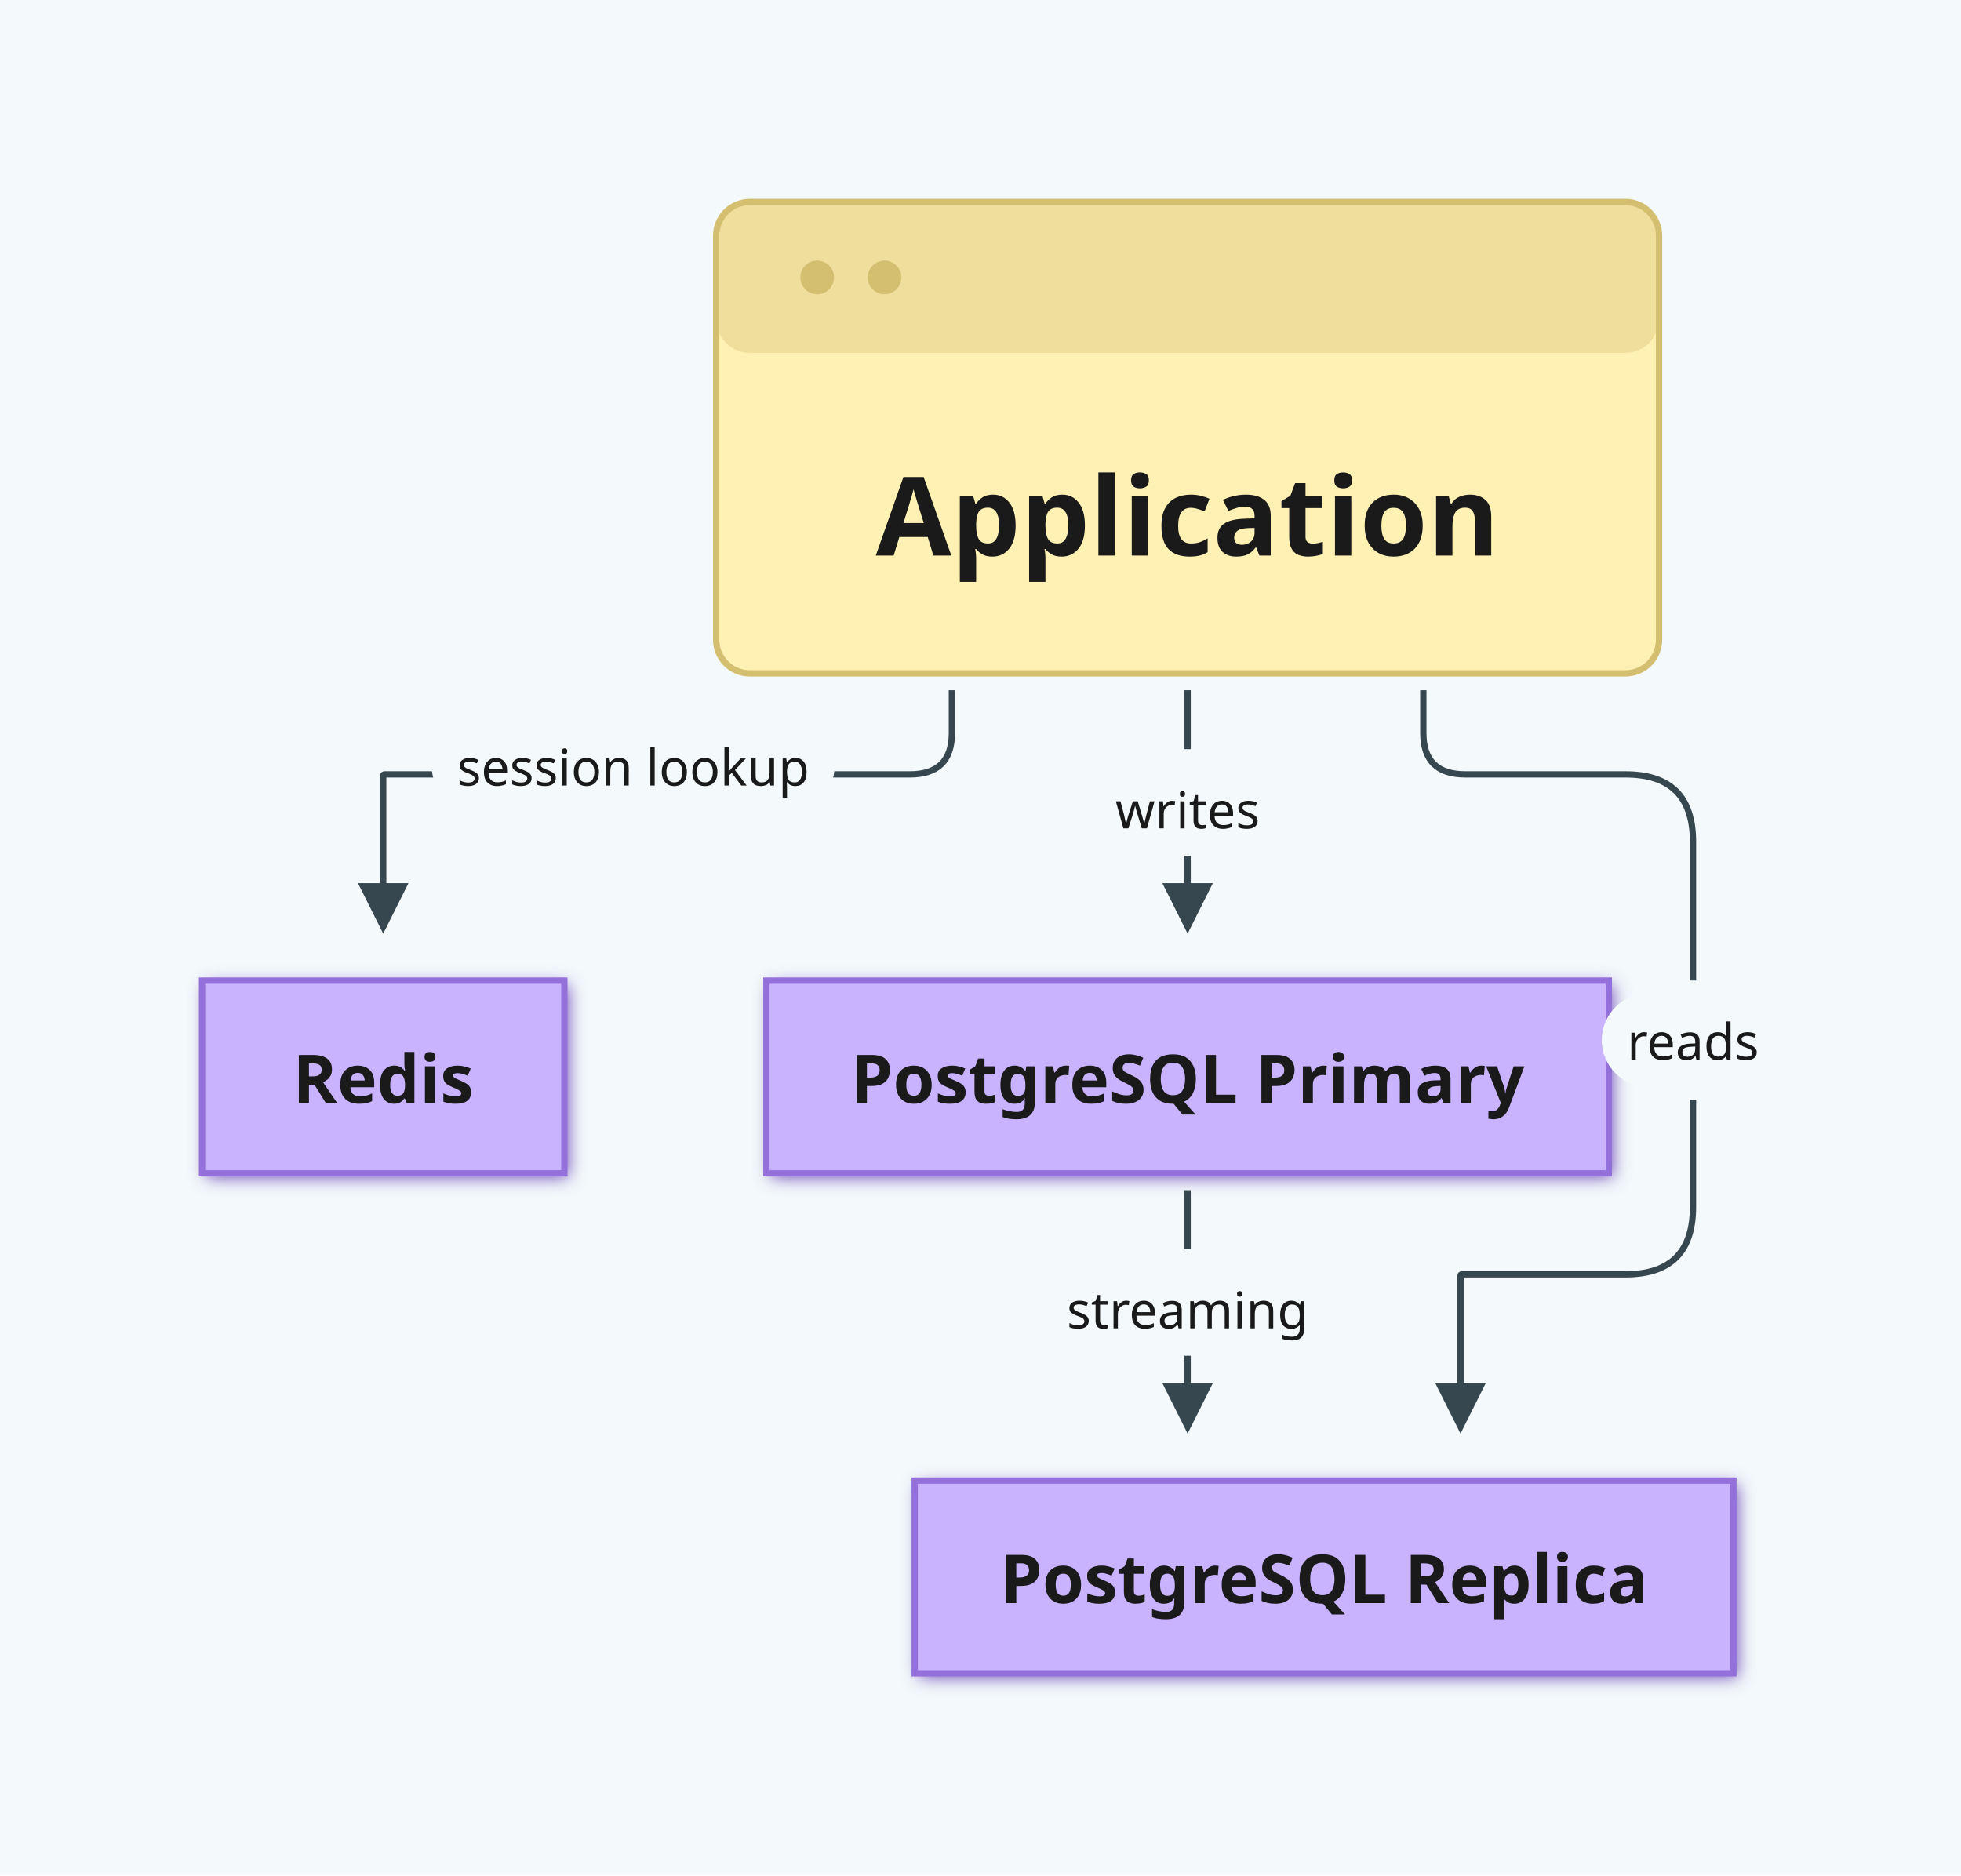
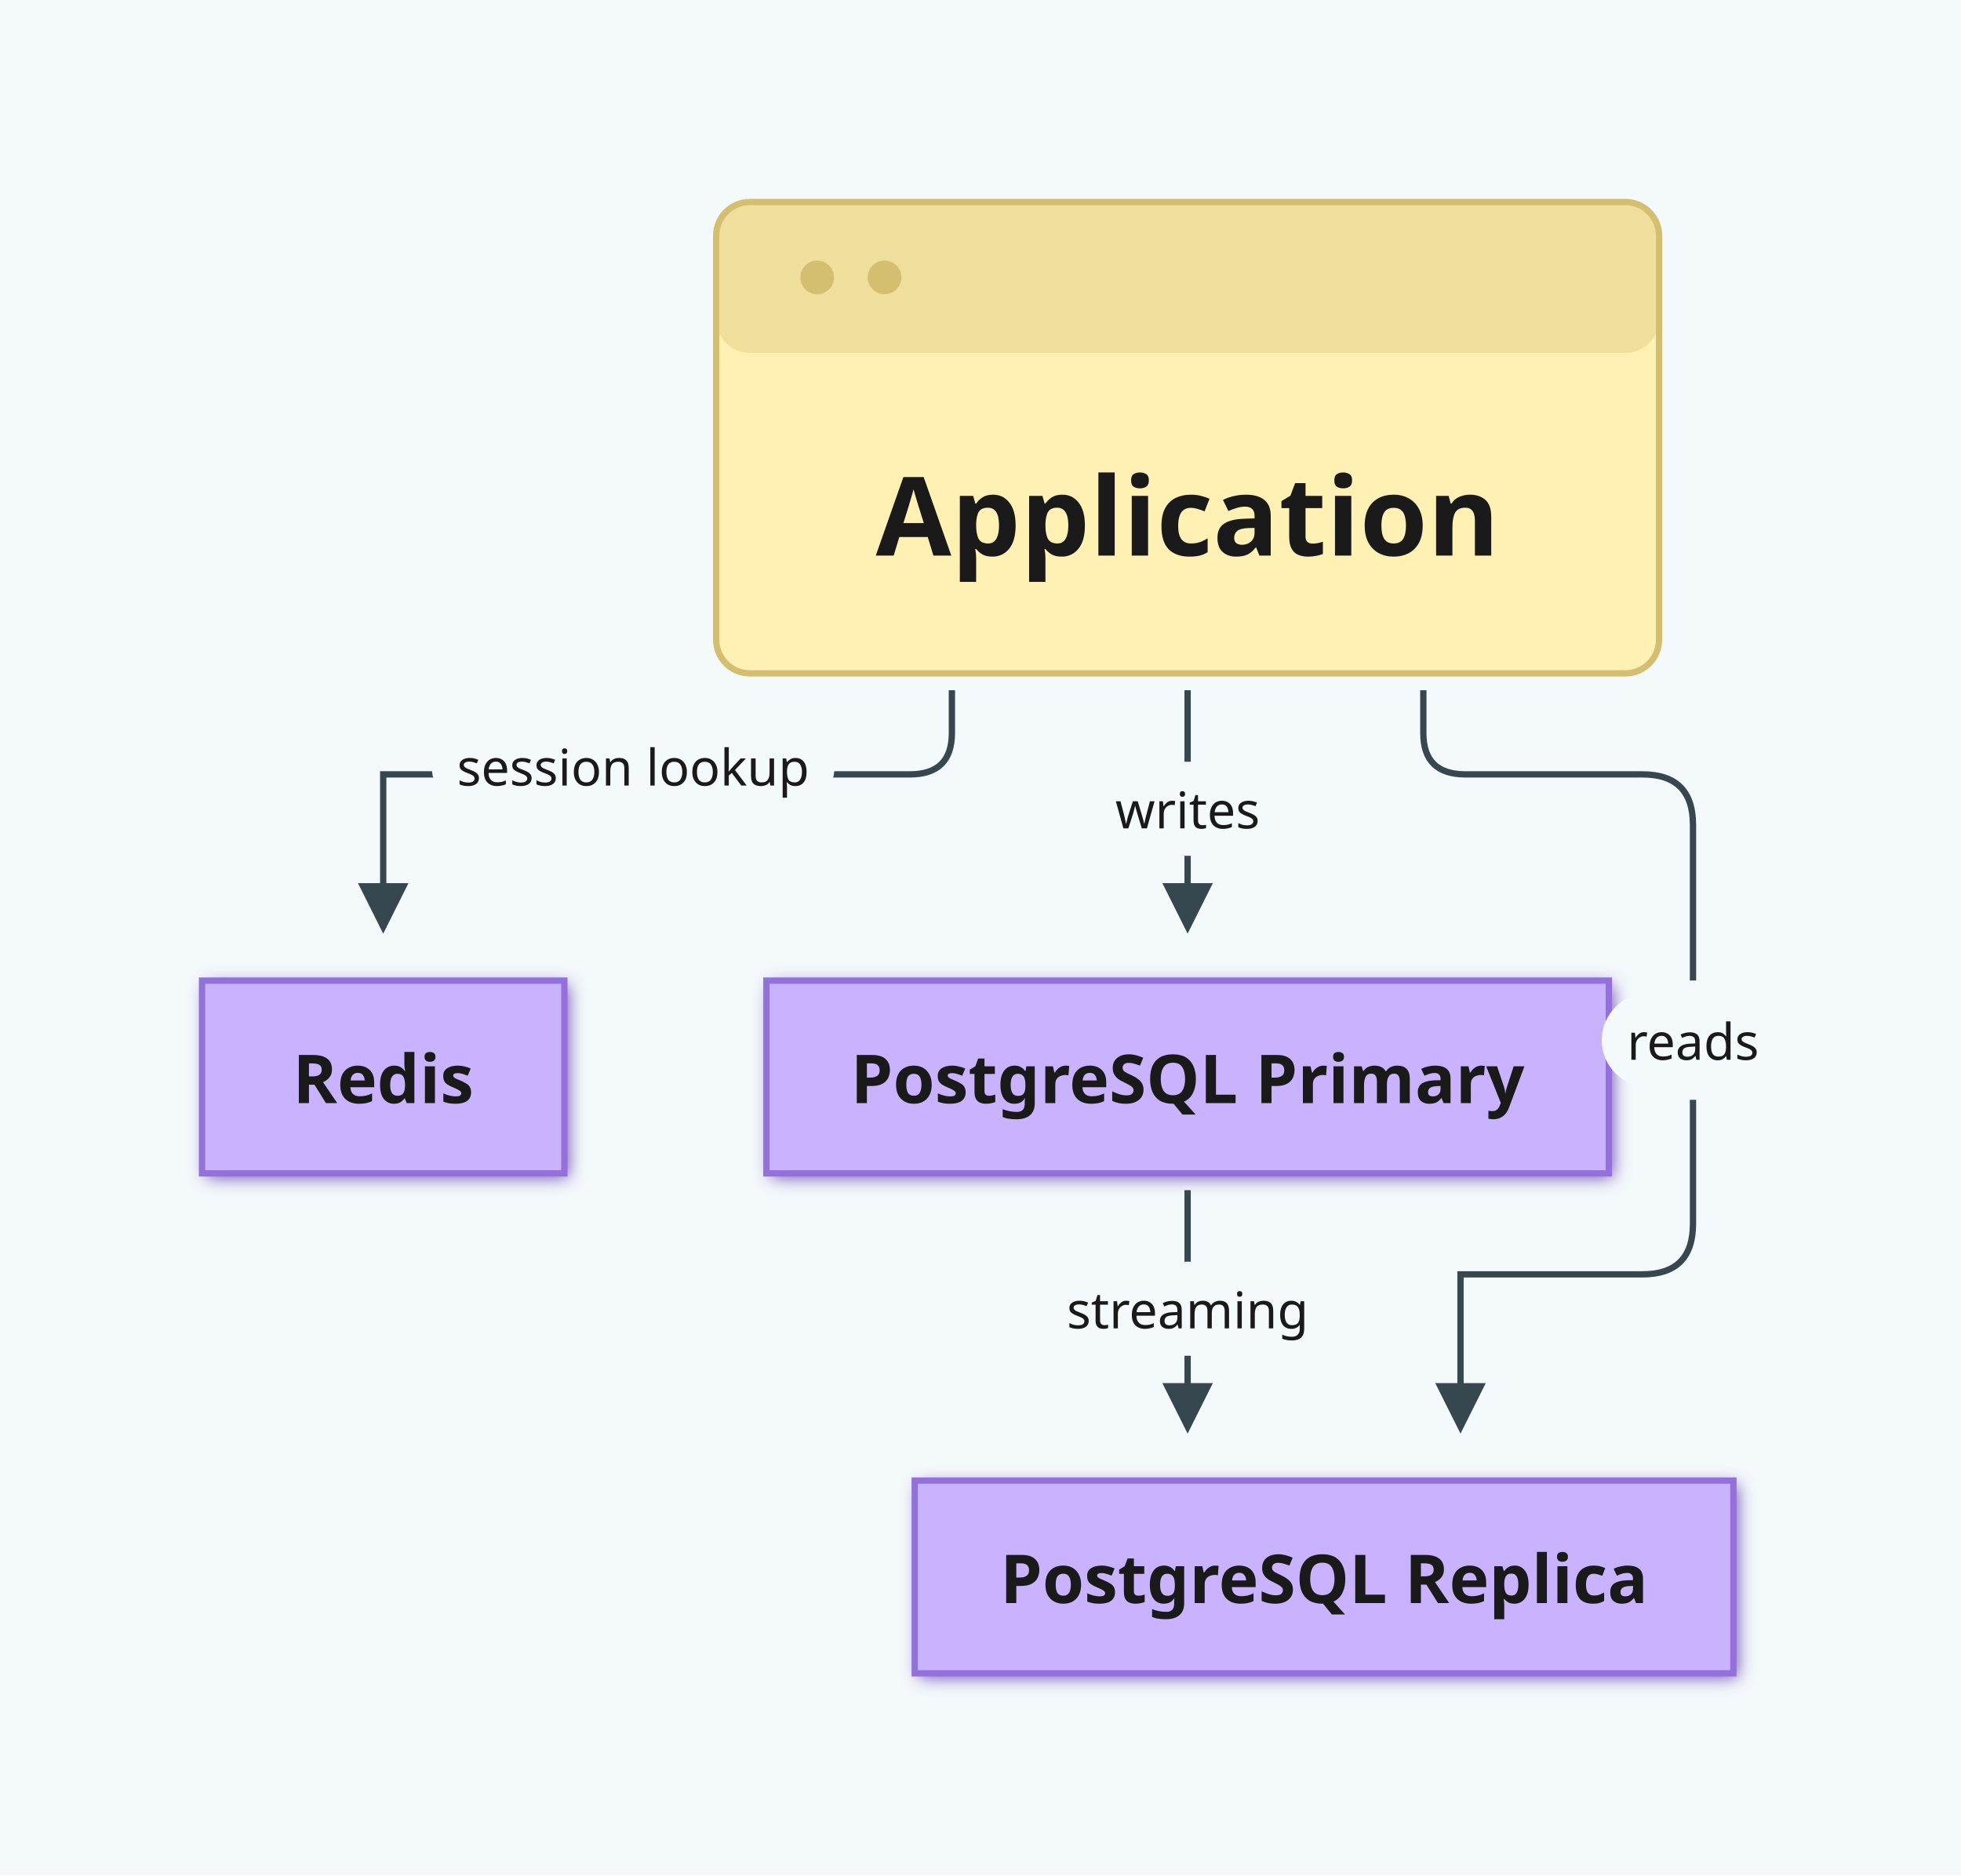
<svg xmlns="http://www.w3.org/2000/svg" viewBox="0 0 232.94 222.796">
  <defs>
    <filter id="cora-shadow-blur" x="-50%" y="-50%" width="200%" height="200%">
      <feGaussianBlur stdDeviation="1" />
    </filter>
    <marker id="cora-marker-arrow" markerWidth="8" markerHeight="8" refX="7" refY="4" orient="auto" markerUnits="strokeWidth">
      <path d="M 0 0 L 8 4 L 0 8 z" fill="#37474F" />
    </marker>
    <marker id="cora-marker-circle" markerWidth="8" markerHeight="8" refX="4" refY="4" orient="auto" markerUnits="strokeWidth">
      <circle cx="4" cy="4" r="3" fill="none" stroke="#37474F" stroke-width="1.5" />
    </marker>
    <marker id="cora-marker-filled-circle" markerWidth="8" markerHeight="8" refX="4" refY="4" orient="auto" markerUnits="strokeWidth">
      <circle cx="4" cy="4" r="3" fill="#37474F" />
    </marker>
  </defs>
  <rect x="0" y="0" width="232.94" height="222.796" fill="#F4F9FB" />
  <g id="groups" />
  <g id="nodes">
    <g>
      <rect x="85.072" y="24" width="112" height="56" rx="4" ry="4" fill="#FFF0B3" stroke="#D4BE70" stroke-width="0.75" />
      <rect x="85.072" y="24" width="112" height="17.92" rx="4" ry="4" fill="#D4BE70" opacity="0.35" />
      <circle cx="97.072" cy="32.96" r="2" fill="#D4BE70" />
      <circle cx="105.072" cy="32.96" r="2" fill="#D4BE70" />
      <text x="141.072" y="66.004" text-anchor="middle" font-family="'Noto Sans', sans-serif" font-size="13" font-weight="600" fill="#1A1A1A">Application</text>
    </g>
    <g>
      <g filter="url(#cora-shadow-blur)">
        <rect x="24.5" y="117.002" width="43.04" height="22.896" fill="#7050B8" />
      </g>
      <rect x="24" y="116.502" width="43.04" height="22.896" fill="#C9B3FF" stroke="#9470DB" stroke-width="0.75" />
      <text x="45.52" y="131.054" text-anchor="middle" font-family="'Noto Sans', sans-serif" font-size="8" font-weight="600" fill="#1A1A1A">Redis</text>
    </g>
    <g>
      <g filter="url(#cora-shadow-blur)">
        <rect x="91.54" y="117.002" width="100.064" height="22.896" fill="#7050B8" />
      </g>
      <rect x="91.04" y="116.502" width="100.064" height="22.896" fill="#C9B3FF" stroke="#9470DB" stroke-width="0.75" />
      <text x="141.072" y="131.054" text-anchor="middle" font-family="'Noto Sans', sans-serif" font-size="8" font-weight="600" fill="#1A1A1A">PostgreSQL Primary</text>
    </g>
    <g>
      <g filter="url(#cora-shadow-blur)">
        <rect x="109.156" y="176.4" width="97.248" height="22.896" fill="#7050B8" />
      </g>
      <rect x="108.656" y="175.9" width="97.248" height="22.896" fill="#C9B3FF" stroke="#9470DB" stroke-width="0.75" />
      <text x="157.28" y="190.452" text-anchor="middle" font-family="'Noto Sans', sans-serif" font-size="8" font-weight="600" fill="#1A1A1A">PostgreSQL Replica</text>
    </g>
  </g>
  <g id="edges">
-     <path d="M 113.072 82 L 113.072 87.1 Q 113.072 92 108.072 92 L 51.279 92 M 99.141 92 L 45.692 92 Q 45.52 92 45.52 92.172 L 45.52 110.172" fill="none" stroke="#37474F" stroke-width="0.75" marker-end="url(#cora-marker-arrow)" />
-     <path d="M 141.072 82 L 141.072 89 M 141.072 92.172 L 141.072 110.172" fill="none" stroke="#37474F" stroke-width="0.75" marker-end="url(#cora-marker-arrow)" />
-     <path d="M 169.072 82 L 169.072 87.1 Q 169.072 92 174.072 92 L 193.104 92 Q 201.104 92 201.104 100 L 201.104 116.491 M 201.104 130.663 L 201.104 143.398 Q 201.104 151.398 193.104 151.398 L 173.66 151.398 Q 173.488 151.398 173.488 151.57 L 173.488 169.57" fill="none" stroke="#37474F" stroke-width="0.75" marker-end="url(#cora-marker-arrow)" />
-     <path d="M 141.072 141.398 L 141.072 148.398 M 141.072 151.57 L 141.072 169.57" fill="none" stroke="#37474F" stroke-width="0.75" marker-end="url(#cora-marker-arrow)" />
+     <path d="M 113.072 82 L 113.072 87.1 Q 113.072 92 108.072 92 L 51.279 92 M 99.141 92 L 45.52 92 L 45.52 110.172" fill="none" stroke="#37474F" stroke-width="0.75" marker-end="url(#cora-marker-arrow)" />
+     <path d="M 141.072 82 L 141.072 110.172" fill="none" stroke="#37474F" stroke-width="0.75" marker-end="url(#cora-marker-arrow)" />
+     <path d="M 169.072 82 L 169.072 87.1 Q 169.072 92 174.072 92 L 195.104 92 Q 201.104 92 201.104 98 L 201.104 116.491 M 201.104 130.663 L 201.104 145.398 Q 201.104 151.398 195.104 151.398 L 173.488 151.398 L 173.488 169.57" fill="none" stroke="#37474F" stroke-width="0.75" marker-end="url(#cora-marker-arrow)" />
+     <path d="M 141.072 141.398 L 141.072 169.57" fill="none" stroke="#37474F" stroke-width="0.75" marker-end="url(#cora-marker-arrow)" />
  </g>
  <g id="edge-labels">
    <g>
      <rect x="51.279" y="85.414" width="47.862" height="11.172" rx="5.586" ry="5.586" fill="#F4F9FB" />
      <text x="75.21" y="93.328" text-anchor="middle" font-family="'Noto Sans', sans-serif" font-size="6" font-weight="400" fill="#1A1A1A">session lookup</text>
    </g>
    <g>
      <rect x="129.489" y="90.5" width="23.166" height="11.172" rx="5.586" ry="5.586" fill="#F4F9FB" />
      <text x="141.072" y="98.414" text-anchor="middle" font-family="'Noto Sans', sans-serif" font-size="6" font-weight="400" fill="#1A1A1A">writes</text>
    </g>
    <g>
      <rect x="190.268" y="117.991" width="21.672" height="11.172" rx="5.586" ry="5.586" fill="#F4F9FB" />
      <text x="201.104" y="125.905" text-anchor="middle" font-family="'Noto Sans', sans-serif" font-size="6" font-weight="400" fill="#1A1A1A">reads</text>
    </g>
    <g>
      <rect x="123.72" y="149.898" width="34.704" height="11.172" rx="5.586" ry="5.586" fill="#F4F9FB" />
      <text x="141.072" y="157.812" text-anchor="middle" font-family="'Noto Sans', sans-serif" font-size="6" font-weight="400" fill="#1A1A1A">streaming</text>
    </g>
  </g>
</svg>
